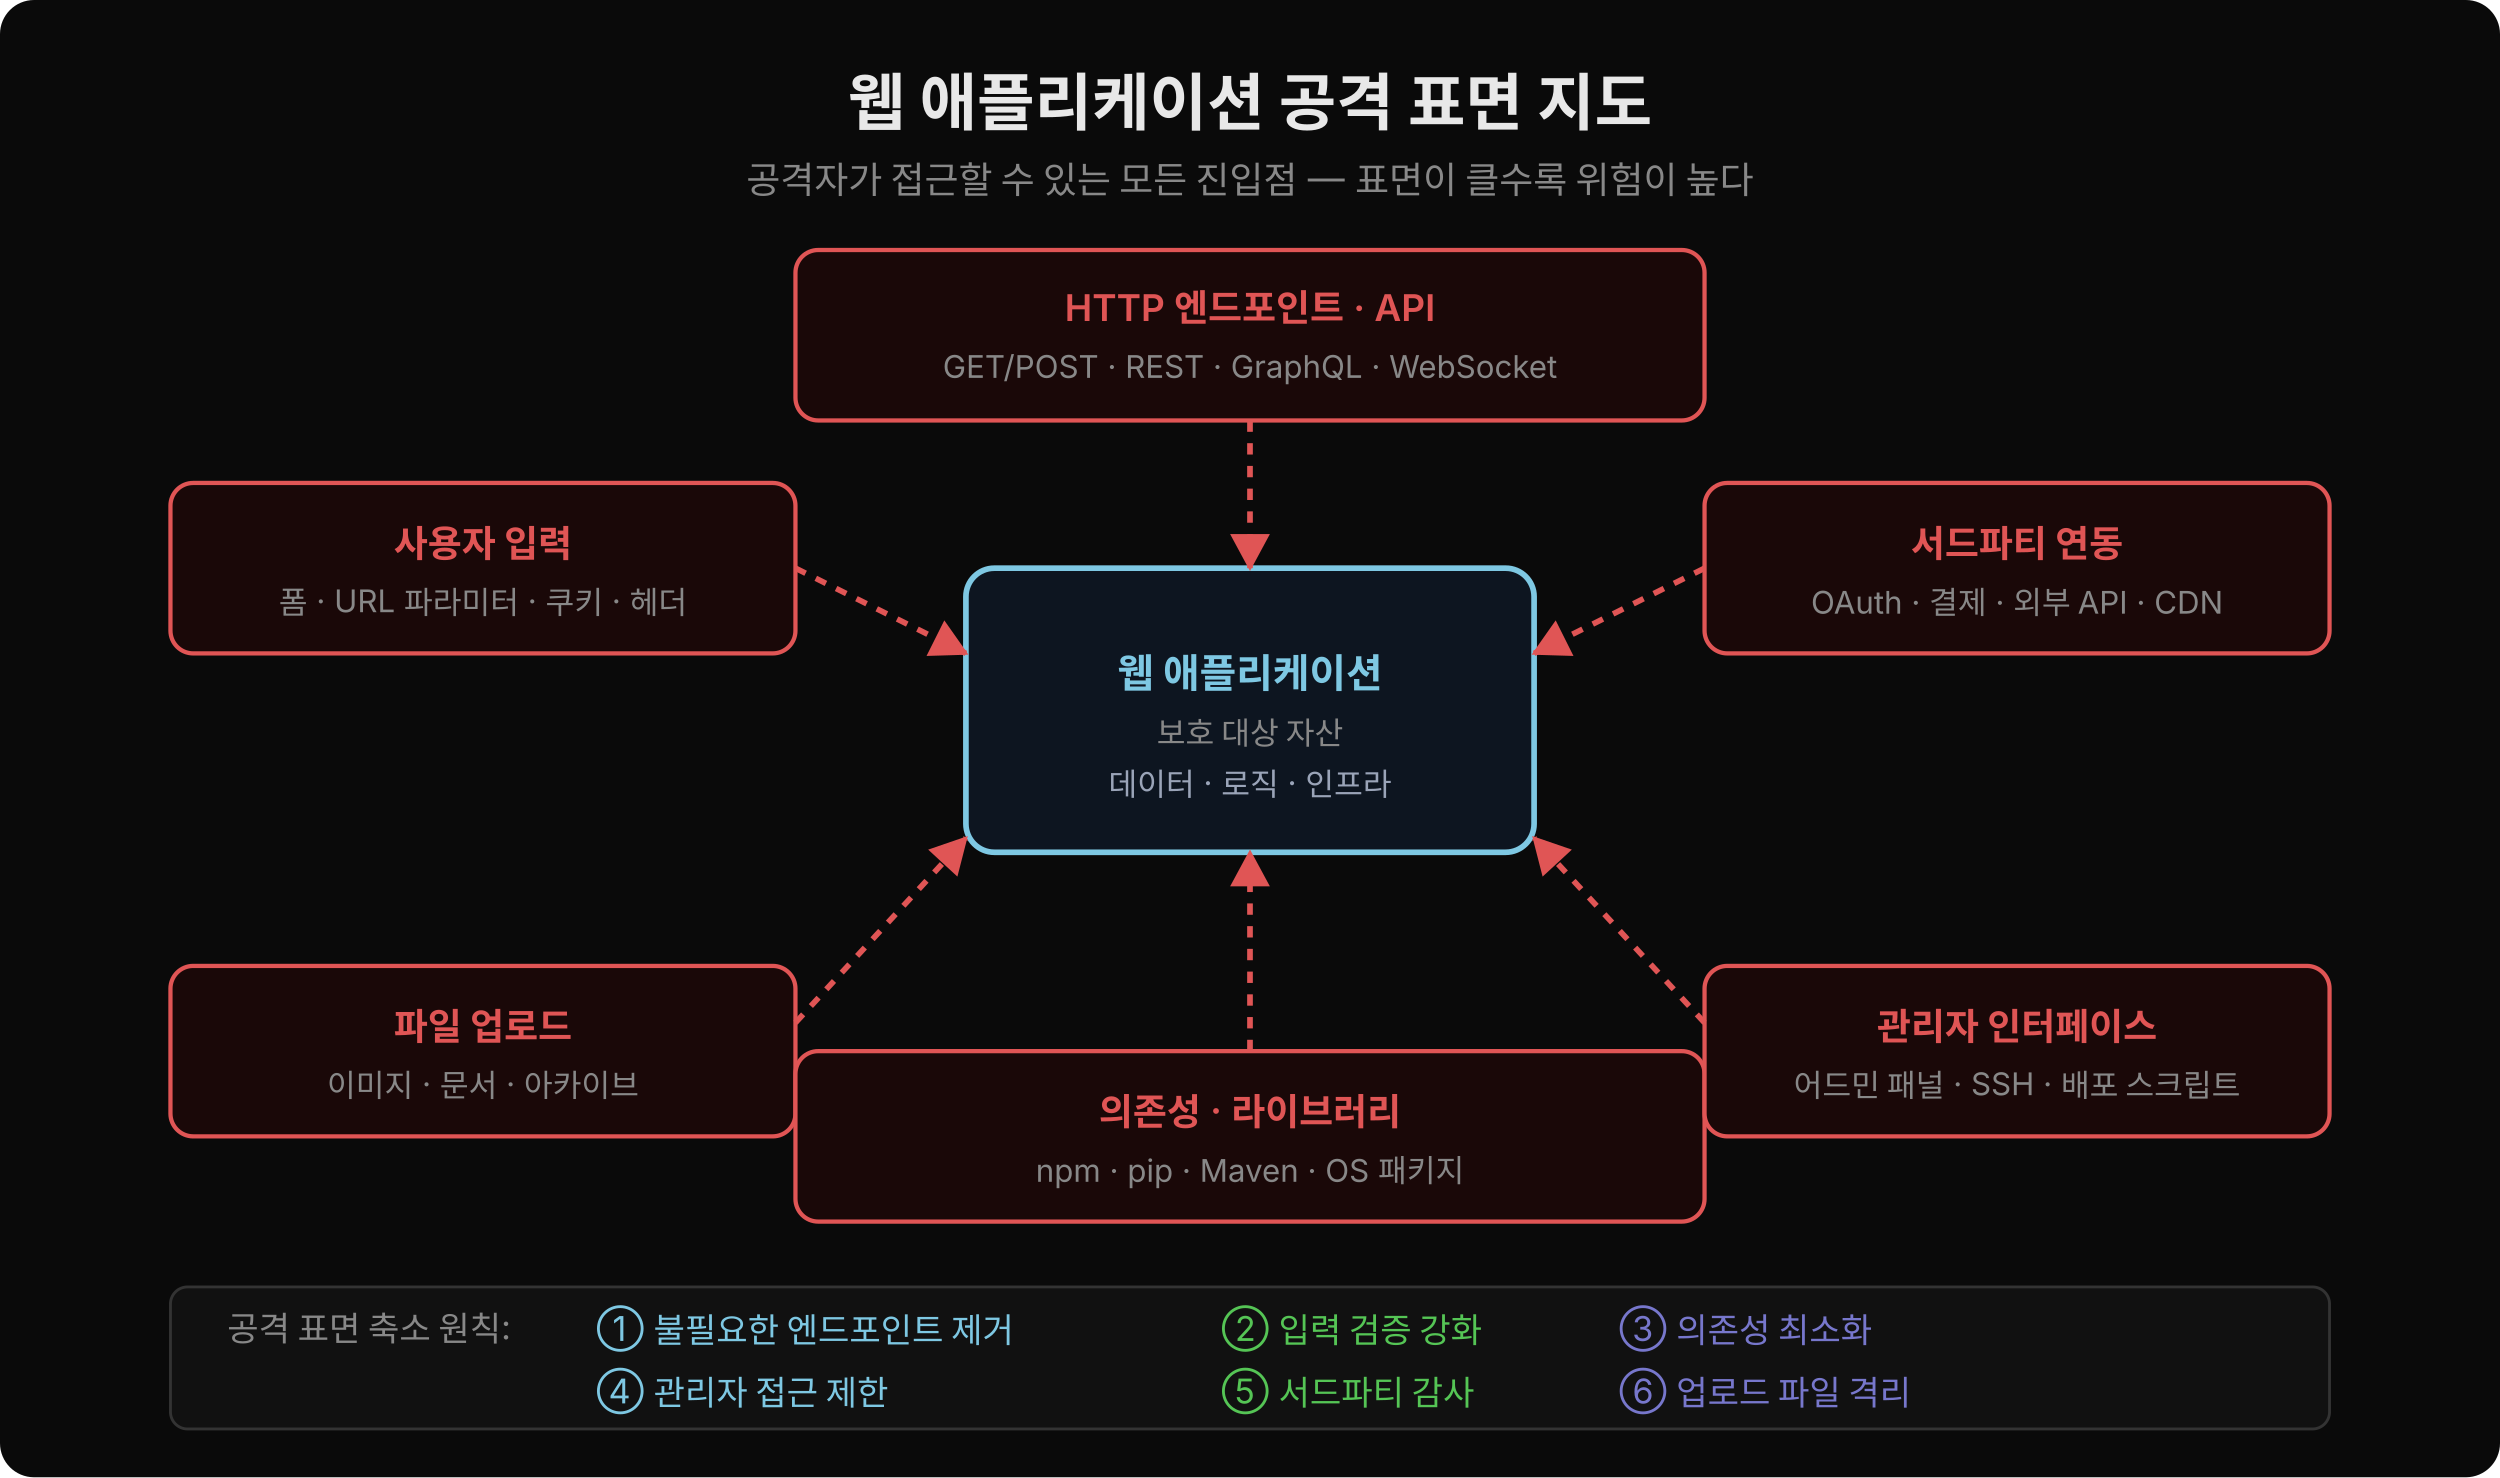
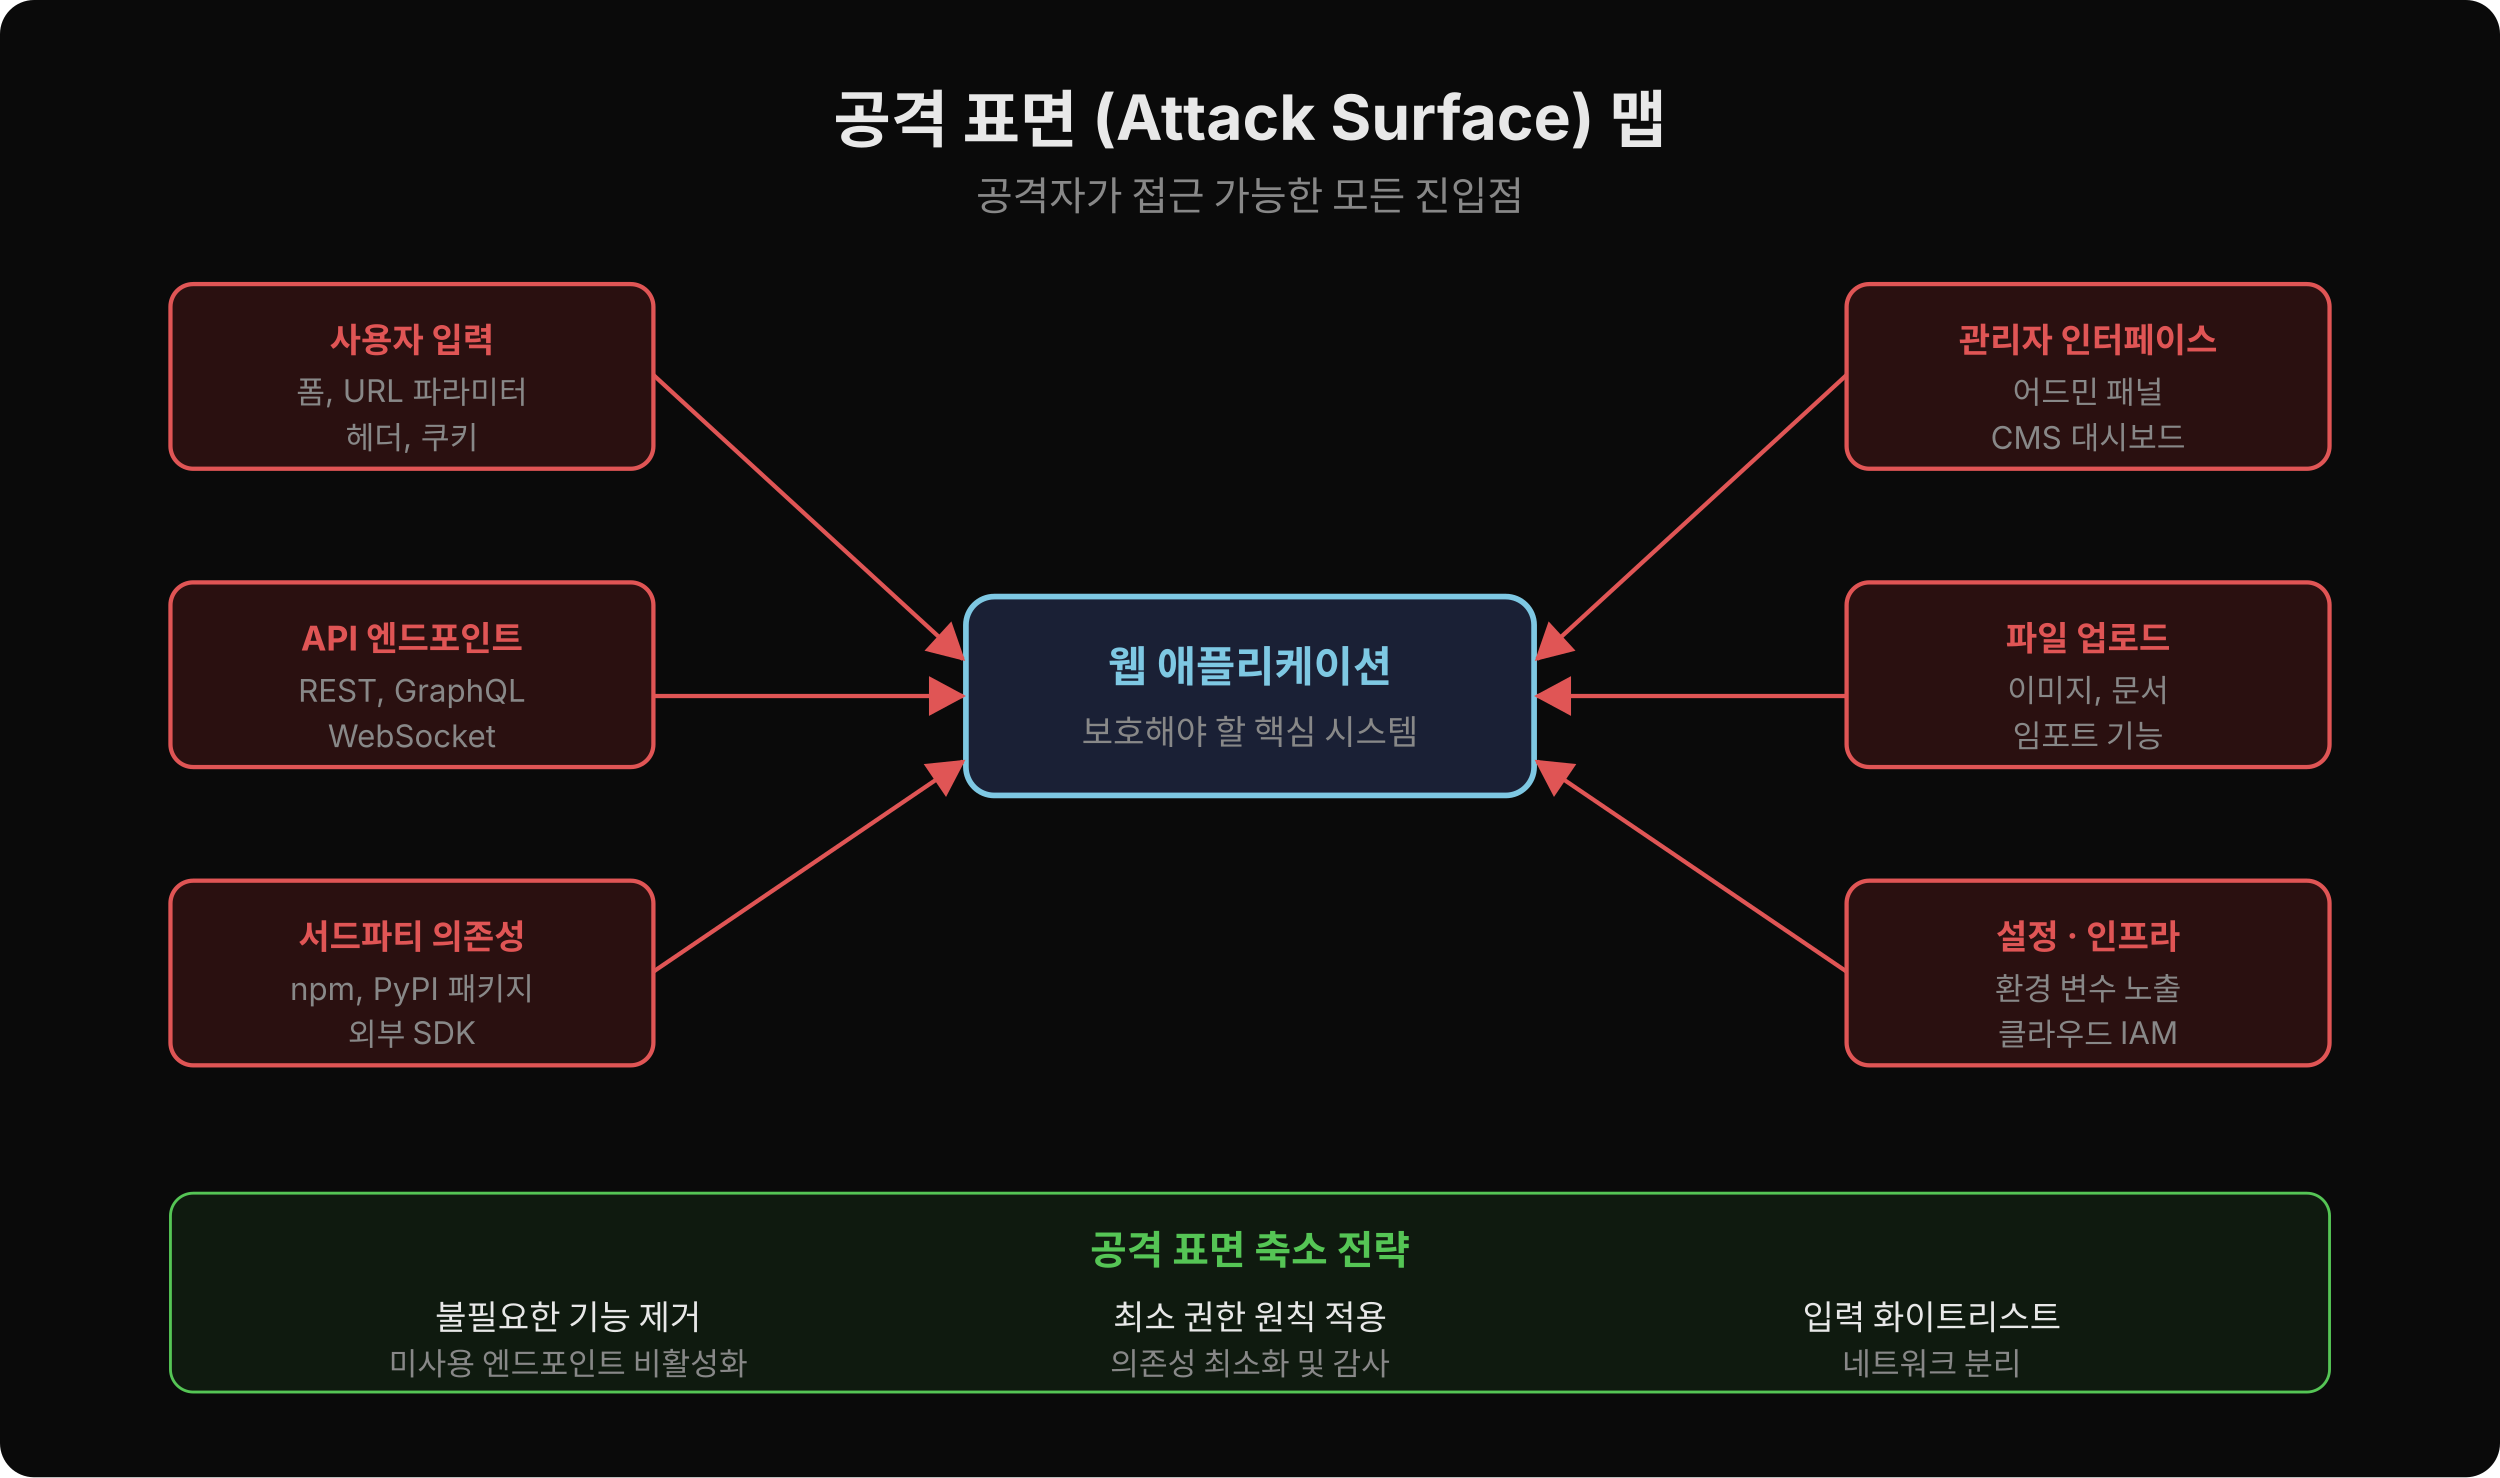
<svg xmlns="http://www.w3.org/2000/svg" width="880" height="520" viewBox="0 0 880 520">
  <defs>
-     <marker id="arra" viewBox="0 0 14 14" refX="12" refY="7" markerUnits="userSpaceOnUse" markerWidth="14" markerHeight="14" orient="auto">
+     <marker id="arras" viewBox="0 0 14 14" refX="12" refY="7" markerUnits="userSpaceOnUse" markerWidth="14" markerHeight="14" orient="auto">
      <path d="M 0 0 L 13 7 L 0 14 z" fill="#e05555" />
    </marker>
  </defs>
  <rect width="880" height="520" fill="#0a0a0a" rx="12" />
-   <text x="440" y="44" text-anchor="middle" font-family="'Wanted Sans Variable','Wanted Sans',-apple-system,sans-serif" font-size="22" font-weight="700" fill="#e8e8e8">웹 애플리케이션 공격 표면 지도</text>
-   <text x="440" y="68" text-anchor="middle" font-family="'Wanted Sans Variable','Wanted Sans',-apple-system,sans-serif" font-size="13" fill="#888">공격자가 접근할 수 있는 모든 진입점 — 표면이 클수록 위험이 높다</text>
-   <rect x="340" y="200" width="200" height="100" rx="10" fill="#0d1520" stroke="#7ec8e3" stroke-width="2" />
-   <text x="440" y="242" text-anchor="middle" font-family="'Wanted Sans Variable','Wanted Sans',-apple-system,sans-serif" font-size="14" font-weight="700" fill="#7ec8e3">웹 애플리케이션</text>
-   <text x="440" y="262" text-anchor="middle" font-family="'Wanted Sans Variable','Wanted Sans',-apple-system,sans-serif" font-size="11" fill="#888">보호 대상 자산</text>
-   <text x="440" y="280" text-anchor="middle" font-family="'Wanted Sans Variable','Wanted Sans',-apple-system,sans-serif" font-size="11" fill="#9aa4b8">데이터 · 로직 · 인프라</text>
-   <rect x="280" y="88" width="320" height="60" rx="8" fill="#1a0808" stroke="#e05555" stroke-width="1.5" />
-   <text x="440" y="113" text-anchor="middle" font-family="'Wanted Sans Variable','Wanted Sans',-apple-system,sans-serif" font-size="13" font-weight="600" fill="#e05555">HTTP 엔드포인트 · API</text>
-   <text x="440" y="133" text-anchor="middle" font-family="'Wanted Sans Variable','Wanted Sans',-apple-system,sans-serif" font-size="11" fill="#888">GET/POST · REST · GraphQL · WebSocket</text>
-   <line x1="440" y1="148" x2="440" y2="200" stroke="#e05555" stroke-width="2" stroke-dasharray="4,4" marker-end="url(#arra)" />
-   <rect x="60" y="170" width="220" height="60" rx="8" fill="#1a0808" stroke="#e05555" stroke-width="1.5" />
-   <text x="170" y="196" text-anchor="middle" font-family="'Wanted Sans Variable','Wanted Sans',-apple-system,sans-serif" font-size="13" font-weight="600" fill="#e05555">사용자 입력</text>
-   <text x="170" y="216" text-anchor="middle" font-family="'Wanted Sans Variable','Wanted Sans',-apple-system,sans-serif" font-size="11" fill="#888">폼 · URL 파라미터 · 쿠키 · 헤더</text>
-   <line x1="280" y1="200" x2="340" y2="230" stroke="#e05555" stroke-width="2" stroke-dasharray="4,4" marker-end="url(#arra)" />
-   <rect x="600" y="170" width="220" height="60" rx="8" fill="#1a0808" stroke="#e05555" stroke-width="1.5" />
-   <text x="710" y="196" text-anchor="middle" font-family="'Wanted Sans Variable','Wanted Sans',-apple-system,sans-serif" font-size="13" font-weight="600" fill="#e05555">서드파티 연동</text>
-   <text x="710" y="216" text-anchor="middle" font-family="'Wanted Sans Variable','Wanted Sans',-apple-system,sans-serif" font-size="11" fill="#888">OAuth · 결제 · 외부 API · CDN</text>
-   <line x1="600" y1="200" x2="540" y2="230" stroke="#e05555" stroke-width="2" stroke-dasharray="4,4" marker-end="url(#arra)" />
-   <rect x="60" y="340" width="220" height="60" rx="8" fill="#1a0808" stroke="#e05555" stroke-width="1.5" />
-   <text x="170" y="366" text-anchor="middle" font-family="'Wanted Sans Variable','Wanted Sans',-apple-system,sans-serif" font-size="13" font-weight="600" fill="#e05555">파일 업로드</text>
-   <text x="170" y="386" text-anchor="middle" font-family="'Wanted Sans Variable','Wanted Sans',-apple-system,sans-serif" font-size="11" fill="#888">이미지 · 문서 · 아카이브</text>
-   <line x1="280" y1="360" x2="340" y2="295" stroke="#e05555" stroke-width="2" stroke-dasharray="4,4" marker-end="url(#arra)" />
-   <rect x="280" y="370" width="320" height="60" rx="8" fill="#1a0808" stroke="#e05555" stroke-width="1.5" />
-   <text x="440" y="396" text-anchor="middle" font-family="'Wanted Sans Variable','Wanted Sans',-apple-system,sans-serif" font-size="13" font-weight="600" fill="#e05555">의존성 · 라이브러리</text>
-   <text x="440" y="416" text-anchor="middle" font-family="'Wanted Sans Variable','Wanted Sans',-apple-system,sans-serif" font-size="11" fill="#888">npm · pip · Maven · OS 패키지</text>
-   <line x1="440" y1="370" x2="440" y2="300" stroke="#e05555" stroke-width="2" stroke-dasharray="4,4" marker-end="url(#arra)" />
-   <rect x="600" y="340" width="220" height="60" rx="8" fill="#1a0808" stroke="#e05555" stroke-width="1.5" />
-   <text x="710" y="366" text-anchor="middle" font-family="'Wanted Sans Variable','Wanted Sans',-apple-system,sans-serif" font-size="13" font-weight="600" fill="#e05555">관리자 인터페이스</text>
-   <text x="710" y="386" text-anchor="middle" font-family="'Wanted Sans Variable','Wanted Sans',-apple-system,sans-serif" font-size="11" fill="#888">어드민 패널 · SSH · 배포 스크립트</text>
-   <line x1="600" y1="360" x2="540" y2="295" stroke="#e05555" stroke-width="2" stroke-dasharray="4,4" marker-end="url(#arra)" />
-   <rect x="60" y="453" width="760" height="50" rx="6" fill="#111111" stroke="#333" stroke-width="1" />
-   <text x="80" y="472" font-family="'Wanted Sans Variable','Wanted Sans',-apple-system,sans-serif" font-size="12" fill="#888">공격 표면 축소 원칙: </text>
-   <text x="210" y="472" font-family="'Wanted Sans Variable','Wanted Sans',-apple-system,sans-serif" font-size="12" fill="#7ec8e3">① 불필요한 엔드포인트 제거  </text>
-   <text x="430" y="472" font-family="'Wanted Sans Variable','Wanted Sans',-apple-system,sans-serif" font-size="12" fill="#55c555">② 입력 검증 강화  </text>
-   <text x="570" y="472" font-family="'Wanted Sans Variable','Wanted Sans',-apple-system,sans-serif" font-size="12" fill="#7777cc">③ 의존성 최소화</text>
-   <text x="80" y="494" font-family="'Wanted Sans Variable','Wanted Sans',-apple-system,sans-serif" font-size="12" fill="#888">                   </text>
-   <text x="210" y="494" font-family="'Wanted Sans Variable','Wanted Sans',-apple-system,sans-serif" font-size="12" fill="#7ec8e3">④ 관리자 접근 제한  </text>
-   <text x="430" y="494" font-family="'Wanted Sans Variable','Wanted Sans',-apple-system,sans-serif" font-size="12" fill="#55c555">⑤ 서드파티 감사  </text>
-   <text x="570" y="494" font-family="'Wanted Sans Variable','Wanted Sans',-apple-system,sans-serif" font-size="12" fill="#7777cc">⑥ 업로드 파일 격리</text>
+   <text x="440" y="50" font-family="'Wanted Sans Variable','Wanted Sans',-apple-system,sans-serif" font-size="22" font-weight="700" fill="#e8e8e8" text-anchor="middle">공격 표면 (Attack Surface) 맵</text>
+   <text x="440" y="74" font-family="'Wanted Sans Variable','Wanted Sans',-apple-system,sans-serif" font-size="14" fill="#888" text-anchor="middle">공격자가 접근 가능한 모든 진입점</text>
+   <rect x="340" y="210" width="200" height="70" rx="10" fill="#1a2035" stroke="#7ec8e3" stroke-width="2" />
+   <text x="440" y="240" font-family="'Wanted Sans Variable','Wanted Sans',-apple-system,sans-serif" font-size="15" font-weight="700" fill="#7ec8e3" text-anchor="middle">웹 애플리케이션</text>
+   <text x="440" y="262" font-family="'Wanted Sans Variable','Wanted Sans',-apple-system,sans-serif" font-size="12" fill="#888" text-anchor="middle">보호해야 할 핵심 시스템</text>
+   <rect x="60" y="100" width="170" height="65" rx="8" fill="#2a1010" stroke="#e05555" stroke-width="1.5" />
+   <text x="145" y="124" font-family="'Wanted Sans Variable','Wanted Sans',-apple-system,sans-serif" font-size="12" font-weight="700" fill="#e05555" text-anchor="middle">사용자 입력</text>
+   <text x="145" y="142" font-family="'Wanted Sans Variable','Wanted Sans',-apple-system,sans-serif" font-size="11" fill="#888" text-anchor="middle">폼, URL 파라미터</text>
+   <text x="145" y="158" font-family="'Wanted Sans Variable','Wanted Sans',-apple-system,sans-serif" font-size="11" fill="#888" text-anchor="middle">헤더, 쿠키</text>
+   <line x1="230" y1="132" x2="339" y2="232" stroke="#e05555" stroke-width="1.5" marker-end="url(#arras)" />
+   <rect x="60" y="205" width="170" height="65" rx="8" fill="#2a1010" stroke="#e05555" stroke-width="1.5" />
+   <text x="145" y="229" font-family="'Wanted Sans Variable','Wanted Sans',-apple-system,sans-serif" font-size="12" font-weight="700" fill="#e05555" text-anchor="middle">API 엔드포인트</text>
+   <text x="145" y="247" font-family="'Wanted Sans Variable','Wanted Sans',-apple-system,sans-serif" font-size="11" fill="#888" text-anchor="middle">REST, GraphQL</text>
+   <text x="145" y="263" font-family="'Wanted Sans Variable','Wanted Sans',-apple-system,sans-serif" font-size="11" fill="#888" text-anchor="middle">WebSocket</text>
+   <line x1="230" y1="245" x2="339" y2="245" stroke="#e05555" stroke-width="1.5" marker-end="url(#arras)" />
+   <rect x="60" y="310" width="170" height="65" rx="8" fill="#2a1010" stroke="#e05555" stroke-width="1.5" />
+   <text x="145" y="334" font-family="'Wanted Sans Variable','Wanted Sans',-apple-system,sans-serif" font-size="12" font-weight="700" fill="#e05555" text-anchor="middle">서드파티 의존성</text>
+   <text x="145" y="352" font-family="'Wanted Sans Variable','Wanted Sans',-apple-system,sans-serif" font-size="11" fill="#888" text-anchor="middle">npm, PyPI 패키지</text>
+   <text x="145" y="368" font-family="'Wanted Sans Variable','Wanted Sans',-apple-system,sans-serif" font-size="11" fill="#888" text-anchor="middle">외부 SDK</text>
+   <line x1="230" y1="342" x2="339" y2="268" stroke="#e05555" stroke-width="1.5" marker-end="url(#arras)" />
+   <rect x="650" y="100" width="170" height="65" rx="8" fill="#2a1010" stroke="#e05555" stroke-width="1.5" />
+   <text x="735" y="124" font-family="'Wanted Sans Variable','Wanted Sans',-apple-system,sans-serif" font-size="12" font-weight="700" fill="#e05555" text-anchor="middle">관리자 인터페이스</text>
+   <text x="735" y="142" font-family="'Wanted Sans Variable','Wanted Sans',-apple-system,sans-serif" font-size="11" fill="#888" text-anchor="middle">어드민 패널</text>
+   <text x="735" y="158" font-family="'Wanted Sans Variable','Wanted Sans',-apple-system,sans-serif" font-size="11" fill="#888" text-anchor="middle">CMS 대시보드</text>
+   <line x1="650" y1="132" x2="541" y2="232" stroke="#e05555" stroke-width="1.5" marker-end="url(#arras)" />
+   <rect x="650" y="205" width="170" height="65" rx="8" fill="#2a1010" stroke="#e05555" stroke-width="1.5" />
+   <text x="735" y="229" font-family="'Wanted Sans Variable','Wanted Sans',-apple-system,sans-serif" font-size="12" font-weight="700" fill="#e05555" text-anchor="middle">파일 업로드</text>
+   <text x="735" y="247" font-family="'Wanted Sans Variable','Wanted Sans',-apple-system,sans-serif" font-size="11" fill="#888" text-anchor="middle">이미지, 문서</text>
+   <text x="735" y="263" font-family="'Wanted Sans Variable','Wanted Sans',-apple-system,sans-serif" font-size="11" fill="#888" text-anchor="middle">임포트 기능</text>
+   <line x1="650" y1="245" x2="541" y2="245" stroke="#e05555" stroke-width="1.5" marker-end="url(#arras)" />
+   <rect x="650" y="310" width="170" height="65" rx="8" fill="#2a1010" stroke="#e05555" stroke-width="1.5" />
+   <text x="735" y="334" font-family="'Wanted Sans Variable','Wanted Sans',-apple-system,sans-serif" font-size="12" font-weight="700" fill="#e05555" text-anchor="middle">설정 · 인프라</text>
+   <text x="735" y="352" font-family="'Wanted Sans Variable','Wanted Sans',-apple-system,sans-serif" font-size="11" fill="#888" text-anchor="middle">환경 변수 노출</text>
+   <text x="735" y="368" font-family="'Wanted Sans Variable','Wanted Sans',-apple-system,sans-serif" font-size="11" fill="#888" text-anchor="middle">클라우드 IAM</text>
+   <line x1="650" y1="342" x2="541" y2="268" stroke="#e05555" stroke-width="1.5" marker-end="url(#arras)" />
+   <rect x="60" y="420" width="760" height="70" rx="8" fill="#0f1a0f" stroke="#55c555" stroke-width="1" />
+   <text x="440" y="445" font-family="'Wanted Sans Variable','Wanted Sans',-apple-system,sans-serif" font-size="14" font-weight="700" fill="#55c555" text-anchor="middle">공격 표면 축소 전략</text>
+   <text x="200" y="468" font-family="'Wanted Sans Variable','Wanted Sans',-apple-system,sans-serif" font-size="12" fill="#e8e8e8" text-anchor="middle">불필요한 기능 제거</text>
+   <text x="440" y="468" font-family="'Wanted Sans Variable','Wanted Sans',-apple-system,sans-serif" font-size="12" fill="#e8e8e8" text-anchor="middle">최소 권한 원칙 적용</text>
+   <text x="680" y="468" font-family="'Wanted Sans Variable','Wanted Sans',-apple-system,sans-serif" font-size="12" fill="#e8e8e8" text-anchor="middle">입력 화이트리스트</text>
+   <text x="200" y="484" font-family="'Wanted Sans Variable','Wanted Sans',-apple-system,sans-serif" font-size="11" fill="#888" text-anchor="middle">미사용 엔드포인트 비활성화</text>
+   <text x="440" y="484" font-family="'Wanted Sans Variable','Wanted Sans',-apple-system,sans-serif" font-size="11" fill="#888" text-anchor="middle">의존성 최소화 및 감사</text>
+   <text x="680" y="484" font-family="'Wanted Sans Variable','Wanted Sans',-apple-system,sans-serif" font-size="11" fill="#888" text-anchor="middle">네트워크 분리</text>
</svg>
